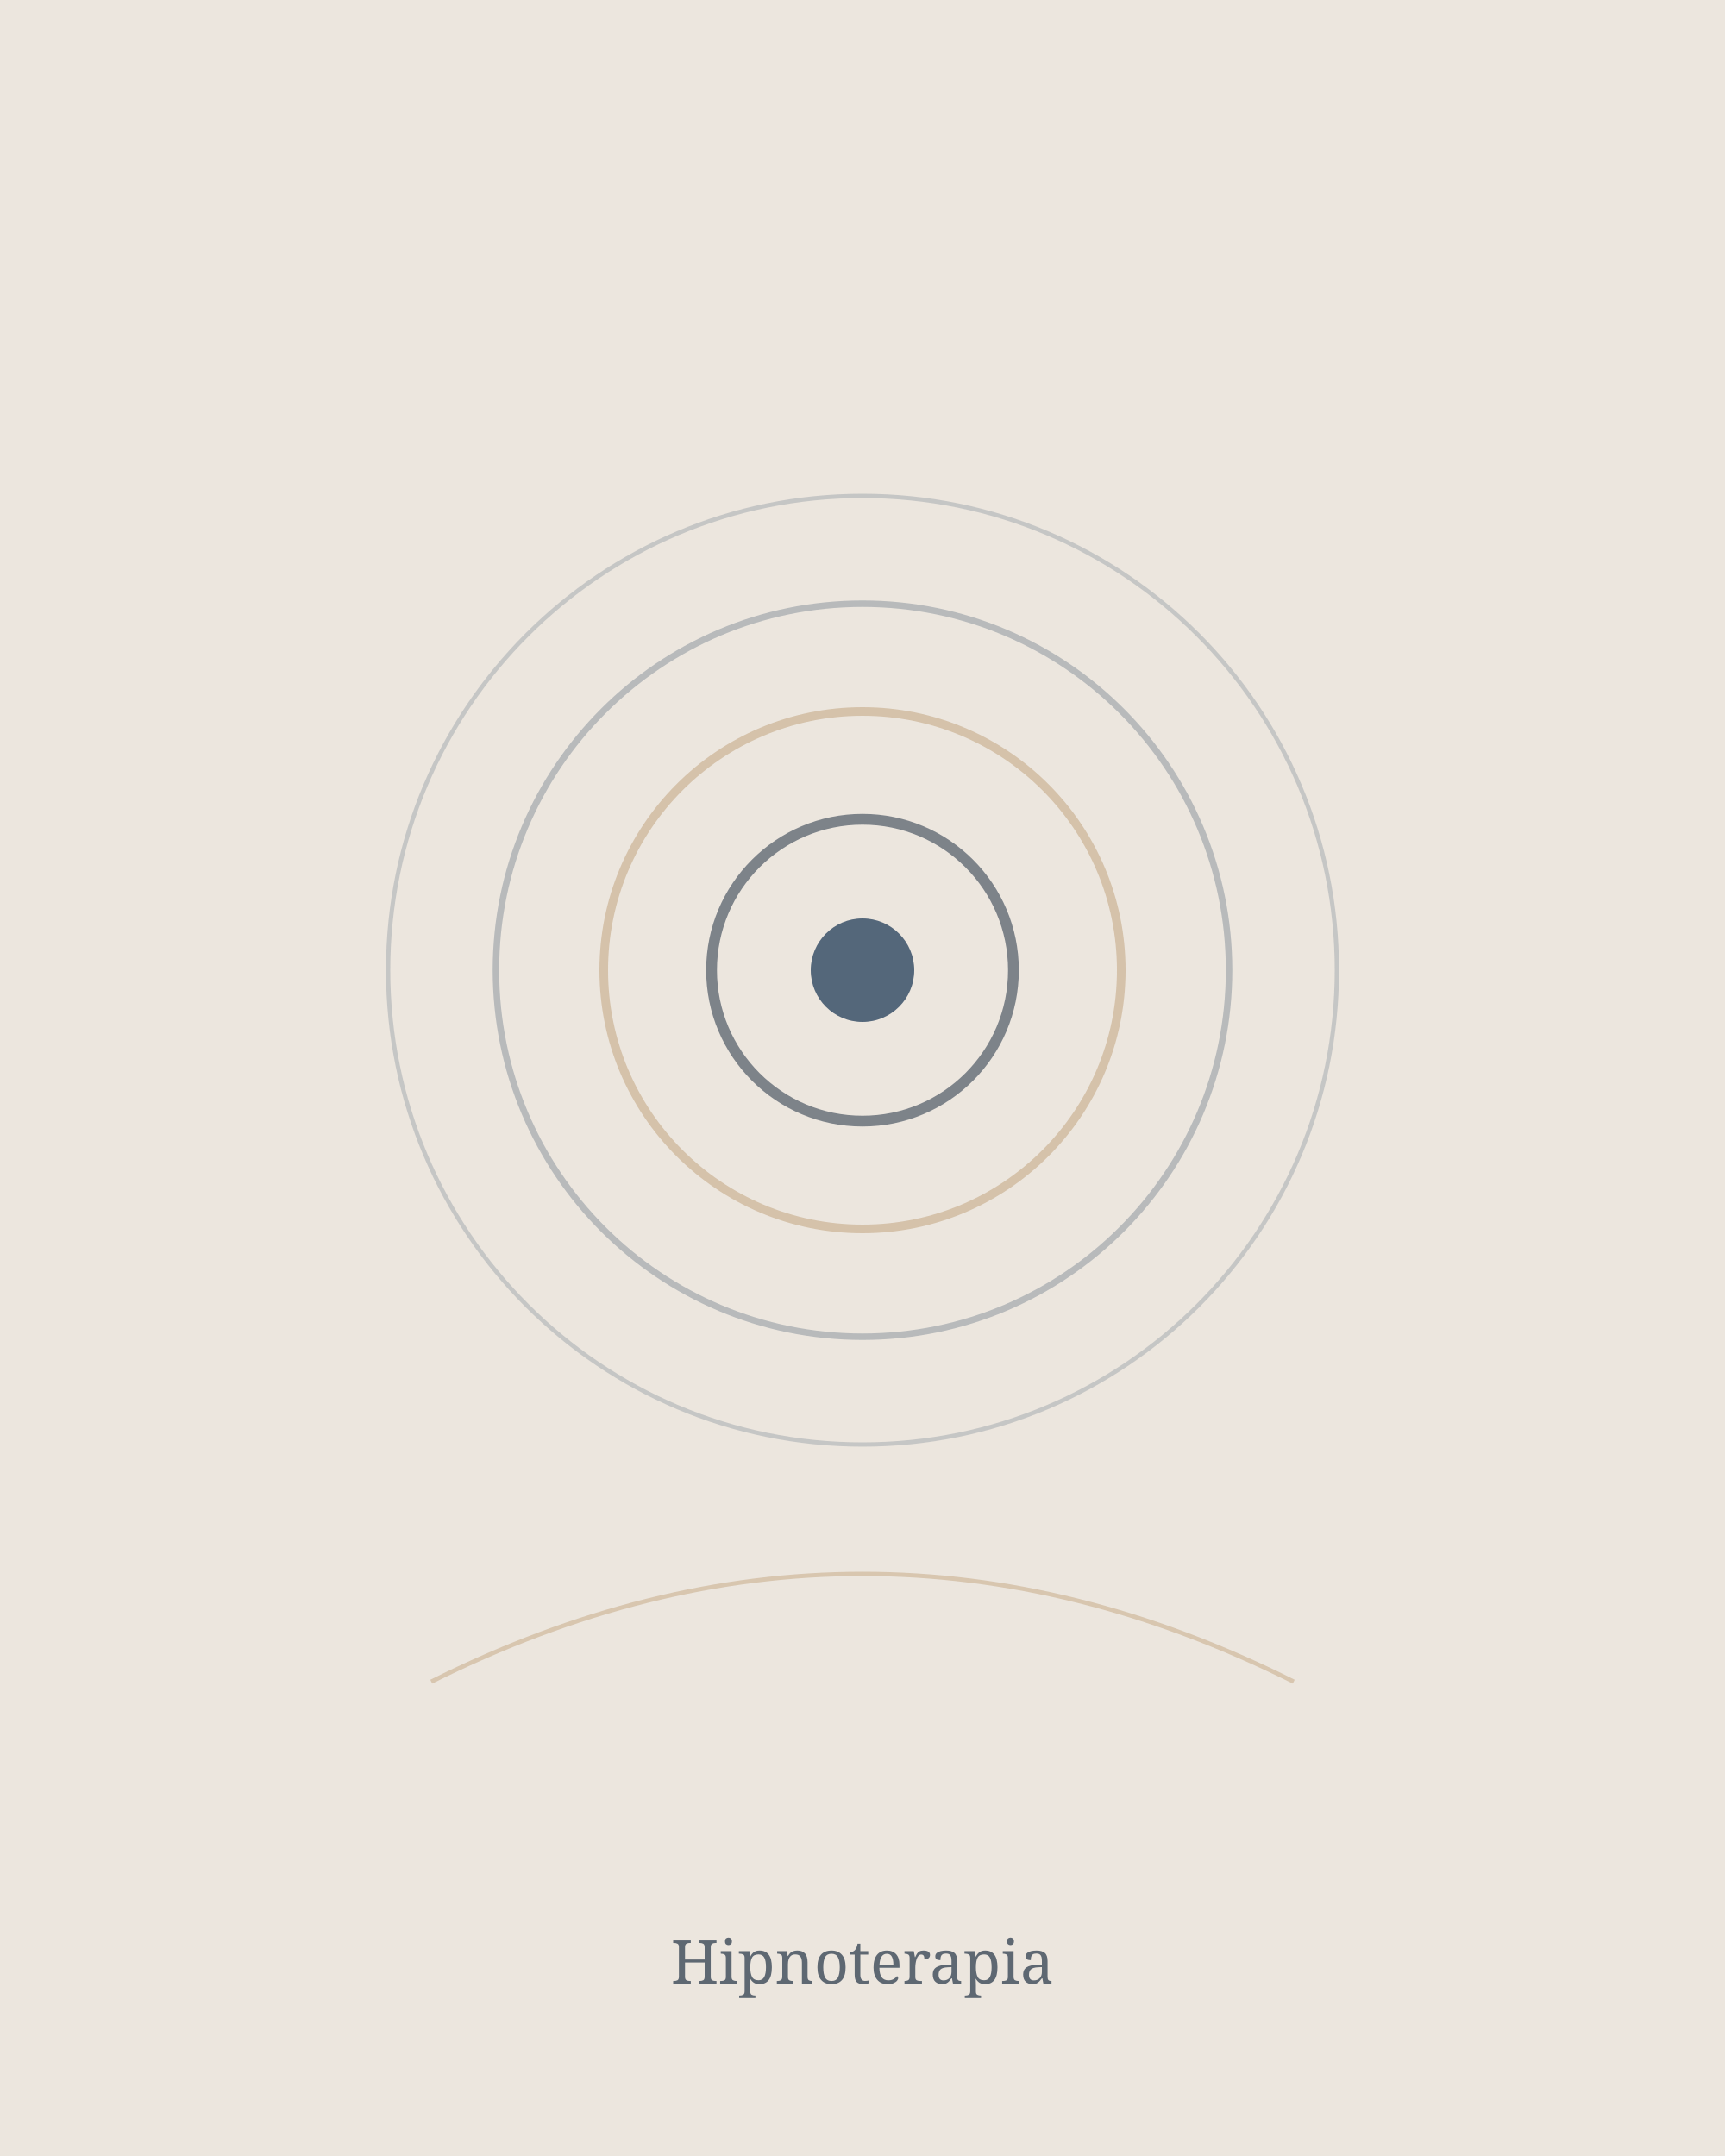
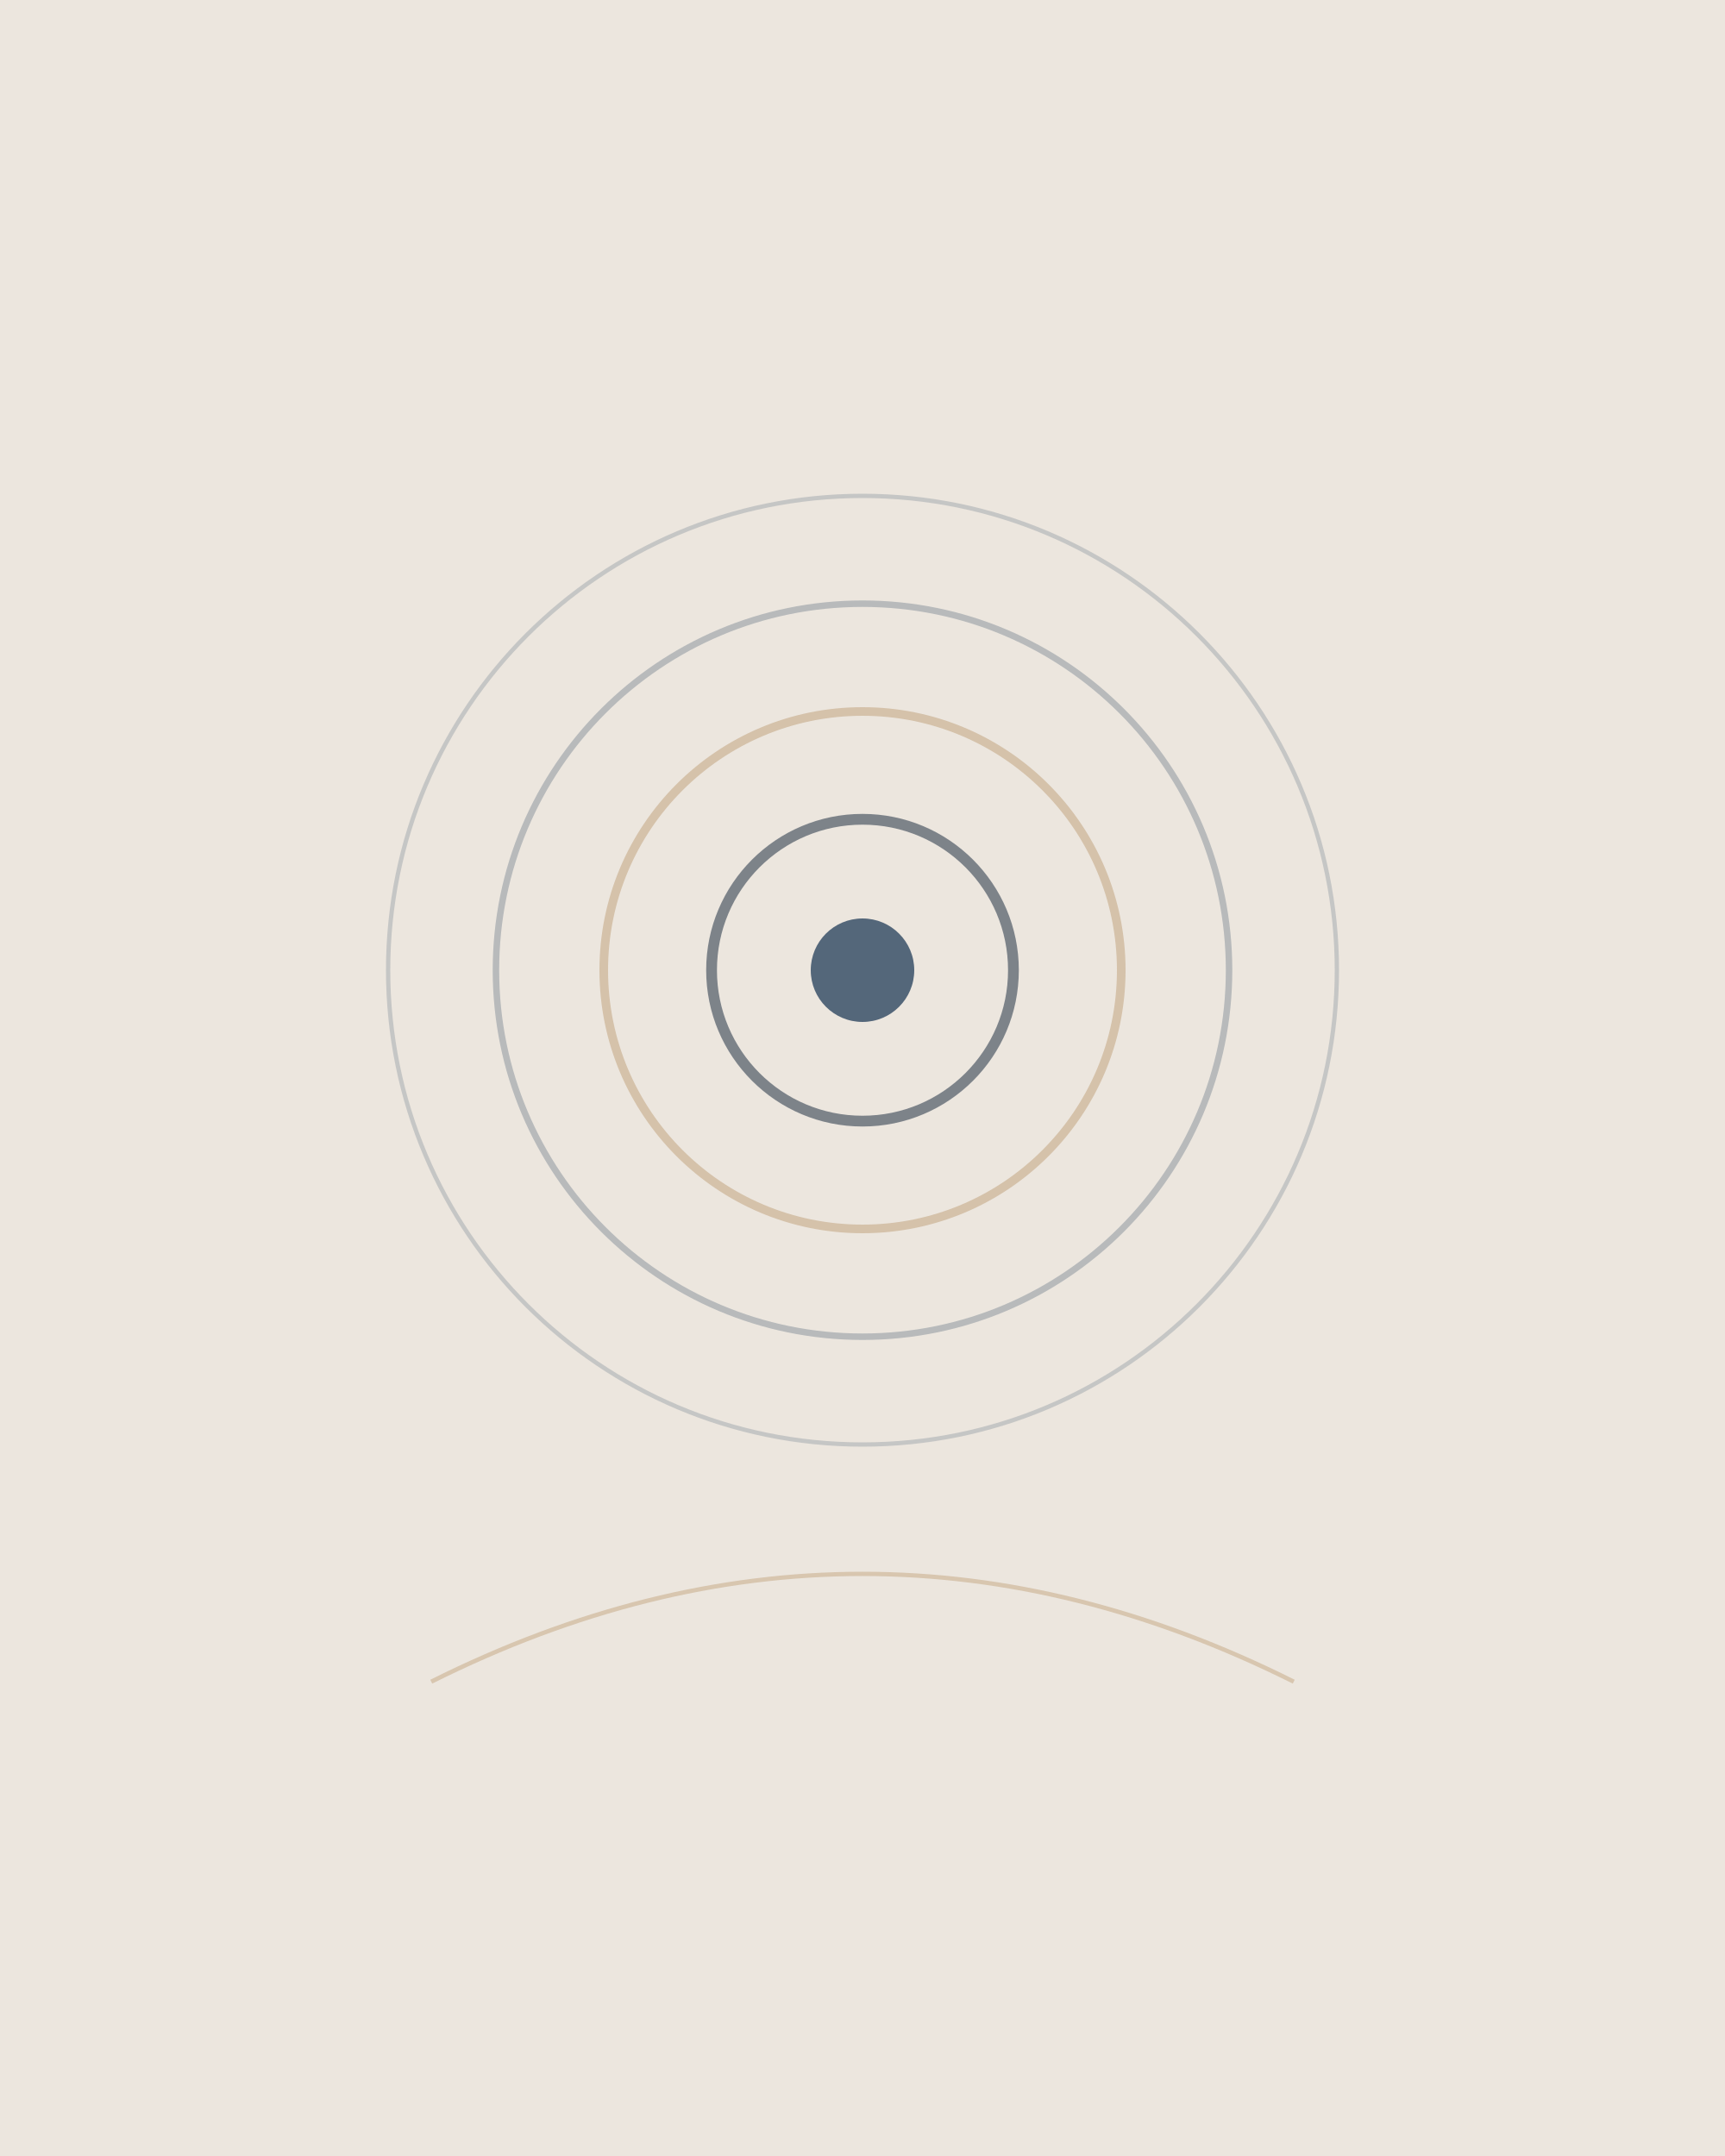
<svg xmlns="http://www.w3.org/2000/svg" viewBox="0 0 800 1000" role="img" aria-label="Hipnoterapia">
  <rect width="800" height="1000" fill="#ece6de" />
  <g transform="translate(400 450)" opacity="0.9">
    <circle r="220" fill="none" stroke="#44596f" stroke-width="2" opacity="0.25" />
    <circle r="170" fill="none" stroke="#44596f" stroke-width="3" opacity="0.35" />
    <circle r="120" fill="none" stroke="#b8956a" stroke-width="4" opacity="0.5" />
    <circle r="70" fill="none" stroke="#2f3d4e" stroke-width="5" opacity="0.65" />
    <circle r="24" fill="#44596f" />
  </g>
  <path d="M200 780 Q400 680 600 780" fill="none" stroke="#b8956a" stroke-width="2" opacity="0.4" />
-   <text x="400" y="920" text-anchor="middle" font-family="Georgia, serif" font-size="28" fill="#2f3d4e" opacity="0.75">Hipnoterapia</text>
</svg>
